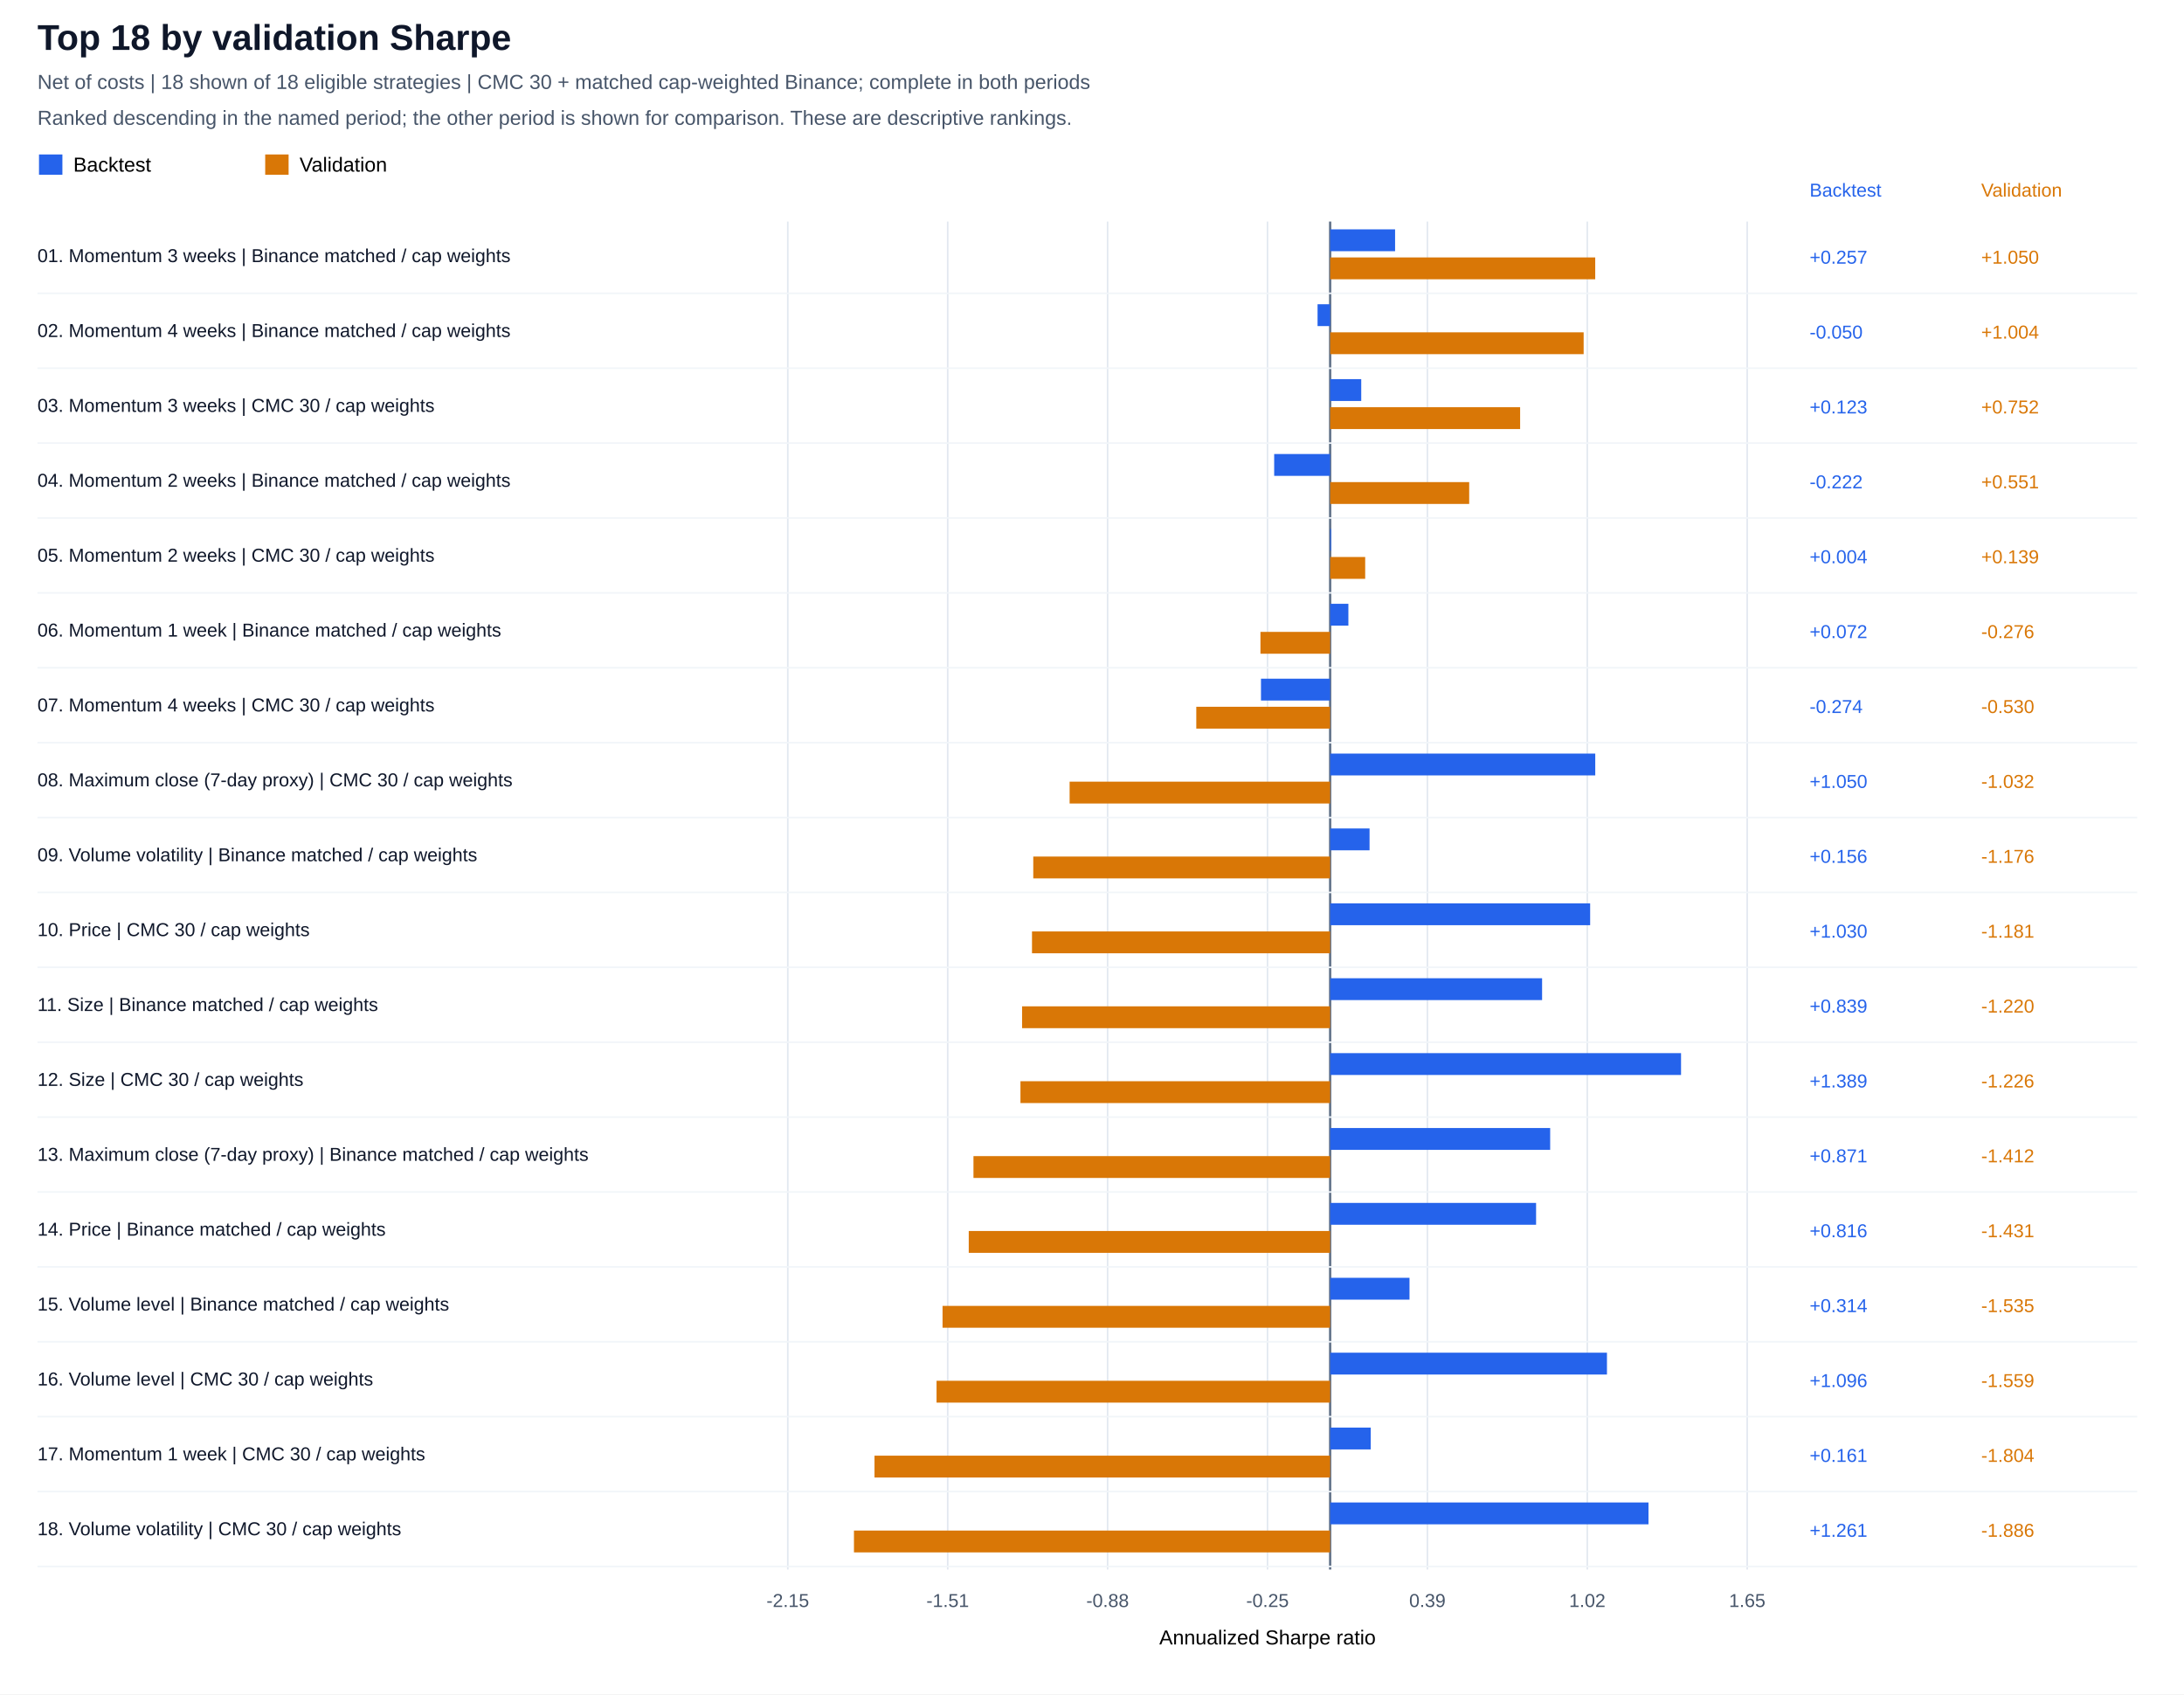
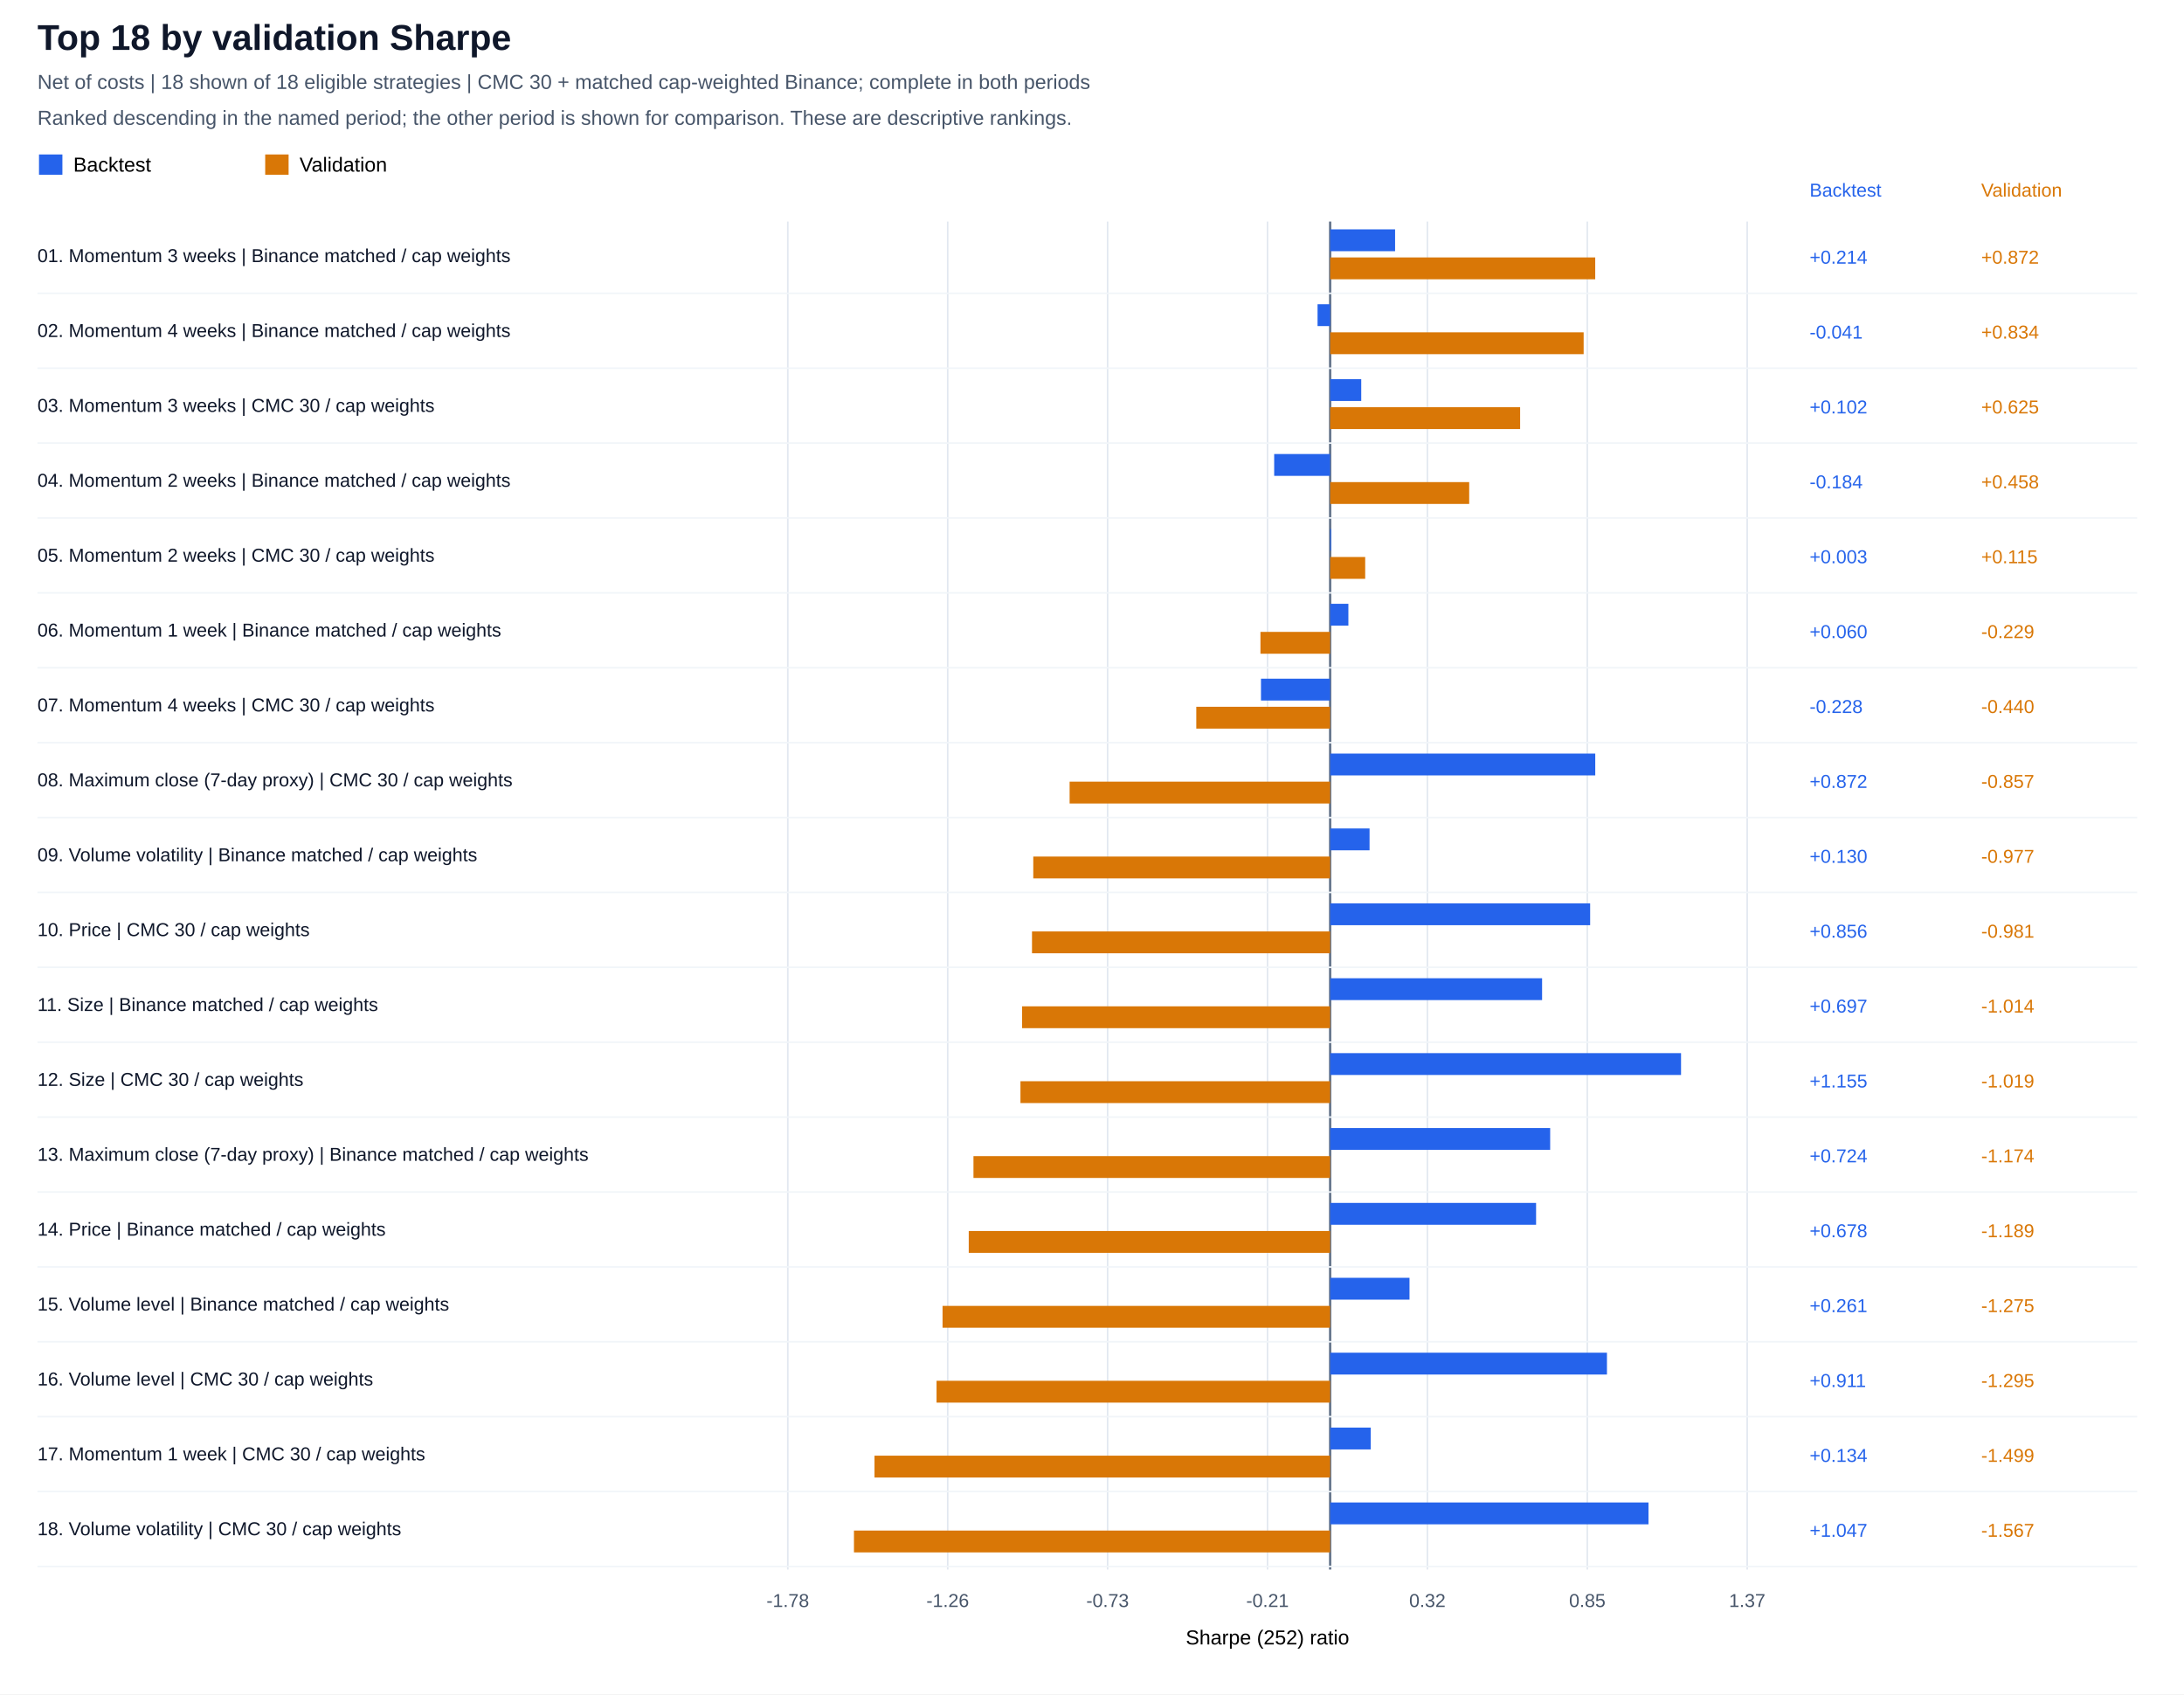
<svg xmlns="http://www.w3.org/2000/svg" viewBox="0 0 1400 1086" role="img" aria-label="Top 18 by validation Sharpe" style="font-family:Arial,sans-serif;max-width:100%;height:auto">
  <rect width="1400" height="1086" fill="white" />
  <text x="24" y="32" font-size="23" font-weight="bold" fill="#0f172a">Top 18 by validation Sharpe</text>
  <text x="24" y="57" font-size="13" fill="#475569">Net of costs | 18 shown of 18 eligible strategies | CMC 30 + matched cap-weighted Binance; complete in both periods</text>
  <text x="24" y="80" font-size="13" fill="#475569">Ranked descending in the named period; the other period is shown for comparison. These are descriptive rankings.</text>
  <rect x="25" y="99" width="15" height="13" fill="#2563eb" />
  <text x="47" y="110" font-size="13">Backtest</text>
  <rect x="170" y="99" width="15" height="13" fill="#d97706" />
  <text x="192" y="110" font-size="13">Validation</text>
  <text x="1160" y="126" font-size="12" fill="#2563eb">Backtest</text>
  <text x="1270" y="126" font-size="12" fill="#d97706">Validation</text>
  <path d="M505.00 142 V1006" stroke="#e2e8f0" />
-   <text x="505.00" y="1030" text-anchor="middle" font-size="12" fill="#475569">-2.15</text>
+   <text x="505.00" y="1030" text-anchor="middle" font-size="12" fill="#475569">-1.78</text>
  <path d="M607.50 142 V1006" stroke="#e2e8f0" />
-   <text x="607.50" y="1030" text-anchor="middle" font-size="12" fill="#475569">-1.51</text>
+   <text x="607.50" y="1030" text-anchor="middle" font-size="12" fill="#475569">-1.26</text>
  <path d="M710.00 142 V1006" stroke="#e2e8f0" />
-   <text x="710.00" y="1030" text-anchor="middle" font-size="12" fill="#475569">-0.88</text>
+   <text x="710.00" y="1030" text-anchor="middle" font-size="12" fill="#475569">-0.73</text>
  <path d="M812.50 142 V1006" stroke="#e2e8f0" />
-   <text x="812.50" y="1030" text-anchor="middle" font-size="12" fill="#475569">-0.25</text>
+   <text x="812.50" y="1030" text-anchor="middle" font-size="12" fill="#475569">-0.21</text>
  <path d="M915.00 142 V1006" stroke="#e2e8f0" />
-   <text x="915.00" y="1030" text-anchor="middle" font-size="12" fill="#475569">0.39</text>
+   <text x="915.00" y="1030" text-anchor="middle" font-size="12" fill="#475569">0.32</text>
  <path d="M1017.50 142 V1006" stroke="#e2e8f0" />
-   <text x="1017.50" y="1030" text-anchor="middle" font-size="12" fill="#475569">1.02</text>
+   <text x="1017.50" y="1030" text-anchor="middle" font-size="12" fill="#475569">0.85</text>
  <path d="M1120.00 142 V1006" stroke="#e2e8f0" />
-   <text x="1120.00" y="1030" text-anchor="middle" font-size="12" fill="#475569">1.65</text>
+   <text x="1120.00" y="1030" text-anchor="middle" font-size="12" fill="#475569">1.37</text>
  <path d="M852.66 142 V1006" stroke="#64748b" stroke-width="1.5" />
  <text x="24" y="168" font-size="12" fill="#0f172a">01. Momentum 3 weeks | Binance matched / cap weights</text>
  <path d="M24 188 H1370" stroke="#f1f5f9" />
  <rect x="852.66" y="147" width="41.63" height="14" fill="#2563eb" />
-   <text x="1160" y="169" font-size="12" fill="#2563eb">+0.257</text>
+   <text x="1160" y="169" font-size="12" fill="#2563eb">+0.214</text>
  <rect x="852.66" y="165" width="169.92" height="14" fill="#d97706" />
-   <text x="1270" y="169" font-size="12" fill="#d97706">+1.050</text>
+   <text x="1270" y="169" font-size="12" fill="#d97706">+0.872</text>
  <text x="24" y="216" font-size="12" fill="#0f172a">02. Momentum 4 weeks | Binance matched / cap weights</text>
  <path d="M24 236 H1370" stroke="#f1f5f9" />
  <rect x="844.59" y="195" width="8.07" height="14" fill="#2563eb" />
-   <text x="1160" y="217" font-size="12" fill="#2563eb">-0.050</text>
+   <text x="1160" y="217" font-size="12" fill="#2563eb">-0.041</text>
  <rect x="852.66" y="213" width="162.50" height="14" fill="#d97706" />
-   <text x="1270" y="217" font-size="12" fill="#d97706">+1.004</text>
+   <text x="1270" y="217" font-size="12" fill="#d97706">+0.834</text>
  <text x="24" y="264" font-size="12" fill="#0f172a">03. Momentum 3 weeks | CMC 30 / cap weights</text>
  <path d="M24 284 H1370" stroke="#f1f5f9" />
  <rect x="852.66" y="243" width="19.93" height="14" fill="#2563eb" />
-   <text x="1160" y="265" font-size="12" fill="#2563eb">+0.123</text>
+   <text x="1160" y="265" font-size="12" fill="#2563eb">+0.102</text>
  <rect x="852.66" y="261" width="121.78" height="14" fill="#d97706" />
-   <text x="1270" y="265" font-size="12" fill="#d97706">+0.752</text>
+   <text x="1270" y="265" font-size="12" fill="#d97706">+0.625</text>
  <text x="24" y="312" font-size="12" fill="#0f172a">04. Momentum 2 weeks | Binance matched / cap weights</text>
  <path d="M24 332 H1370" stroke="#f1f5f9" />
  <rect x="816.78" y="291" width="35.87" height="14" fill="#2563eb" />
-   <text x="1160" y="313" font-size="12" fill="#2563eb">-0.222</text>
+   <text x="1160" y="313" font-size="12" fill="#2563eb">-0.184</text>
  <rect x="852.66" y="309" width="89.13" height="14" fill="#d97706" />
-   <text x="1270" y="313" font-size="12" fill="#d97706">+0.551</text>
+   <text x="1270" y="313" font-size="12" fill="#d97706">+0.458</text>
  <text x="24" y="360" font-size="12" fill="#0f172a">05. Momentum 2 weeks | CMC 30 / cap weights</text>
  <path d="M24 380 H1370" stroke="#f1f5f9" />
  <rect x="852.66" y="339" width="0.60" height="14" fill="#2563eb" />
-   <text x="1160" y="361" font-size="12" fill="#2563eb">+0.004</text>
+   <text x="1160" y="361" font-size="12" fill="#2563eb">+0.003</text>
  <rect x="852.66" y="357" width="22.46" height="14" fill="#d97706" />
-   <text x="1270" y="361" font-size="12" fill="#d97706">+0.139</text>
+   <text x="1270" y="361" font-size="12" fill="#d97706">+0.115</text>
  <text x="24" y="408" font-size="12" fill="#0f172a">06. Momentum 1 week | Binance matched / cap weights</text>
  <path d="M24 428 H1370" stroke="#f1f5f9" />
  <rect x="852.66" y="387" width="11.69" height="14" fill="#2563eb" />
-   <text x="1160" y="409" font-size="12" fill="#2563eb">+0.072</text>
+   <text x="1160" y="409" font-size="12" fill="#2563eb">+0.060</text>
  <rect x="807.98" y="405" width="44.68" height="14" fill="#d97706" />
-   <text x="1270" y="409" font-size="12" fill="#d97706">-0.276</text>
+   <text x="1270" y="409" font-size="12" fill="#d97706">-0.229</text>
  <text x="24" y="456" font-size="12" fill="#0f172a">07. Momentum 4 weeks | CMC 30 / cap weights</text>
  <path d="M24 476 H1370" stroke="#f1f5f9" />
  <rect x="808.32" y="435" width="44.34" height="14" fill="#2563eb" />
-   <text x="1160" y="457" font-size="12" fill="#2563eb">-0.274</text>
+   <text x="1160" y="457" font-size="12" fill="#2563eb">-0.228</text>
  <rect x="766.85" y="453" width="85.80" height="14" fill="#d97706" />
-   <text x="1270" y="457" font-size="12" fill="#d97706">-0.530</text>
+   <text x="1270" y="457" font-size="12" fill="#d97706">-0.440</text>
  <text x="24" y="504" font-size="12" fill="#0f172a">08. Maximum close (7-day proxy) | CMC 30 / cap weights</text>
  <path d="M24 524 H1370" stroke="#f1f5f9" />
  <rect x="852.66" y="483" width="169.94" height="14" fill="#2563eb" />
-   <text x="1160" y="505" font-size="12" fill="#2563eb">+1.050</text>
+   <text x="1160" y="505" font-size="12" fill="#2563eb">+0.872</text>
  <rect x="685.65" y="501" width="167.00" height="14" fill="#d97706" />
-   <text x="1270" y="505" font-size="12" fill="#d97706">-1.032</text>
+   <text x="1270" y="505" font-size="12" fill="#d97706">-0.857</text>
  <text x="24" y="552" font-size="12" fill="#0f172a">09. Volume volatility | Binance matched / cap weights</text>
  <path d="M24 572 H1370" stroke="#f1f5f9" />
  <rect x="852.66" y="531" width="25.26" height="14" fill="#2563eb" />
-   <text x="1160" y="553" font-size="12" fill="#2563eb">+0.156</text>
+   <text x="1160" y="553" font-size="12" fill="#2563eb">+0.130</text>
  <rect x="662.35" y="549" width="190.31" height="14" fill="#d97706" />
-   <text x="1270" y="553" font-size="12" fill="#d97706">-1.176</text>
+   <text x="1270" y="553" font-size="12" fill="#d97706">-0.977</text>
  <text x="24" y="600" font-size="12" fill="#0f172a">10. Price | CMC 30 / cap weights</text>
  <path d="M24 620 H1370" stroke="#f1f5f9" />
  <rect x="852.66" y="579" width="166.67" height="14" fill="#2563eb" />
-   <text x="1160" y="601" font-size="12" fill="#2563eb">+1.030</text>
+   <text x="1160" y="601" font-size="12" fill="#2563eb">+0.856</text>
  <rect x="661.54" y="597" width="191.12" height="14" fill="#d97706" />
-   <text x="1270" y="601" font-size="12" fill="#d97706">-1.181</text>
+   <text x="1270" y="601" font-size="12" fill="#d97706">-0.981</text>
  <text x="24" y="648" font-size="12" fill="#0f172a">11. Size | Binance matched / cap weights</text>
  <path d="M24 668 H1370" stroke="#f1f5f9" />
  <rect x="852.66" y="627" width="135.86" height="14" fill="#2563eb" />
-   <text x="1160" y="649" font-size="12" fill="#2563eb">+0.839</text>
+   <text x="1160" y="649" font-size="12" fill="#2563eb">+0.697</text>
  <rect x="655.18" y="645" width="197.48" height="14" fill="#d97706" />
-   <text x="1270" y="649" font-size="12" fill="#d97706">-1.220</text>
+   <text x="1270" y="649" font-size="12" fill="#d97706">-1.014</text>
  <text x="24" y="696" font-size="12" fill="#0f172a">12. Size | CMC 30 / cap weights</text>
  <path d="M24 716 H1370" stroke="#f1f5f9" />
  <rect x="852.66" y="675" width="224.93" height="14" fill="#2563eb" />
-   <text x="1160" y="697" font-size="12" fill="#2563eb">+1.389</text>
+   <text x="1160" y="697" font-size="12" fill="#2563eb">+1.155</text>
  <rect x="654.14" y="693" width="198.52" height="14" fill="#d97706" />
-   <text x="1270" y="697" font-size="12" fill="#d97706">-1.226</text>
+   <text x="1270" y="697" font-size="12" fill="#d97706">-1.019</text>
  <text x="24" y="744" font-size="12" fill="#0f172a">13. Maximum close (7-day proxy) | Binance matched / cap weights</text>
  <path d="M24 764 H1370" stroke="#f1f5f9" />
  <rect x="852.66" y="723" width="141.04" height="14" fill="#2563eb" />
-   <text x="1160" y="745" font-size="12" fill="#2563eb">+0.871</text>
+   <text x="1160" y="745" font-size="12" fill="#2563eb">+0.724</text>
  <rect x="624.02" y="741" width="228.64" height="14" fill="#d97706" />
-   <text x="1270" y="745" font-size="12" fill="#d97706">-1.412</text>
+   <text x="1270" y="745" font-size="12" fill="#d97706">-1.174</text>
  <text x="24" y="792" font-size="12" fill="#0f172a">14. Price | Binance matched / cap weights</text>
  <path d="M24 812 H1370" stroke="#f1f5f9" />
  <rect x="852.66" y="771" width="132.01" height="14" fill="#2563eb" />
-   <text x="1160" y="793" font-size="12" fill="#2563eb">+0.816</text>
+   <text x="1160" y="793" font-size="12" fill="#2563eb">+0.678</text>
  <rect x="620.99" y="789" width="231.67" height="14" fill="#d97706" />
-   <text x="1270" y="793" font-size="12" fill="#d97706">-1.431</text>
+   <text x="1270" y="793" font-size="12" fill="#d97706">-1.189</text>
  <text x="24" y="840" font-size="12" fill="#0f172a">15. Volume level | Binance matched / cap weights</text>
  <path d="M24 860 H1370" stroke="#f1f5f9" />
  <rect x="852.66" y="819" width="50.87" height="14" fill="#2563eb" />
-   <text x="1160" y="841" font-size="12" fill="#2563eb">+0.314</text>
+   <text x="1160" y="841" font-size="12" fill="#2563eb">+0.261</text>
  <rect x="604.20" y="837" width="248.46" height="14" fill="#d97706" />
-   <text x="1270" y="841" font-size="12" fill="#d97706">-1.535</text>
+   <text x="1270" y="841" font-size="12" fill="#d97706">-1.275</text>
  <text x="24" y="888" font-size="12" fill="#0f172a">16. Volume level | CMC 30 / cap weights</text>
  <path d="M24 908 H1370" stroke="#f1f5f9" />
  <rect x="852.66" y="867" width="177.44" height="14" fill="#2563eb" />
-   <text x="1160" y="889" font-size="12" fill="#2563eb">+1.096</text>
+   <text x="1160" y="889" font-size="12" fill="#2563eb">+0.911</text>
  <rect x="600.35" y="885" width="252.31" height="14" fill="#d97706" />
-   <text x="1270" y="889" font-size="12" fill="#d97706">-1.559</text>
+   <text x="1270" y="889" font-size="12" fill="#d97706">-1.295</text>
  <text x="24" y="936" font-size="12" fill="#0f172a">17. Momentum 1 week | CMC 30 / cap weights</text>
  <path d="M24 956 H1370" stroke="#f1f5f9" />
  <rect x="852.66" y="915" width="26.02" height="14" fill="#2563eb" />
-   <text x="1160" y="937" font-size="12" fill="#2563eb">+0.161</text>
+   <text x="1160" y="937" font-size="12" fill="#2563eb">+0.134</text>
  <rect x="560.58" y="933" width="292.08" height="14" fill="#d97706" />
-   <text x="1270" y="937" font-size="12" fill="#d97706">-1.804</text>
+   <text x="1270" y="937" font-size="12" fill="#d97706">-1.499</text>
  <text x="24" y="984" font-size="12" fill="#0f172a">18. Volume volatility | CMC 30 / cap weights</text>
  <path d="M24 1004 H1370" stroke="#f1f5f9" />
  <rect x="852.66" y="963" width="204.07" height="14" fill="#2563eb" />
-   <text x="1160" y="985" font-size="12" fill="#2563eb">+1.261</text>
+   <text x="1160" y="985" font-size="12" fill="#2563eb">+1.047</text>
  <rect x="547.41" y="981" width="305.24" height="14" fill="#d97706" />
-   <text x="1270" y="985" font-size="12" fill="#d97706">-1.886</text>
-   <text x="812.5" y="1054" text-anchor="middle" font-size="13">Annualized Sharpe ratio</text>
+   <text x="1270" y="985" font-size="12" fill="#d97706">-1.567</text>
+   <text x="812.5" y="1054" text-anchor="middle" font-size="13">Sharpe (252) ratio</text>
</svg>
